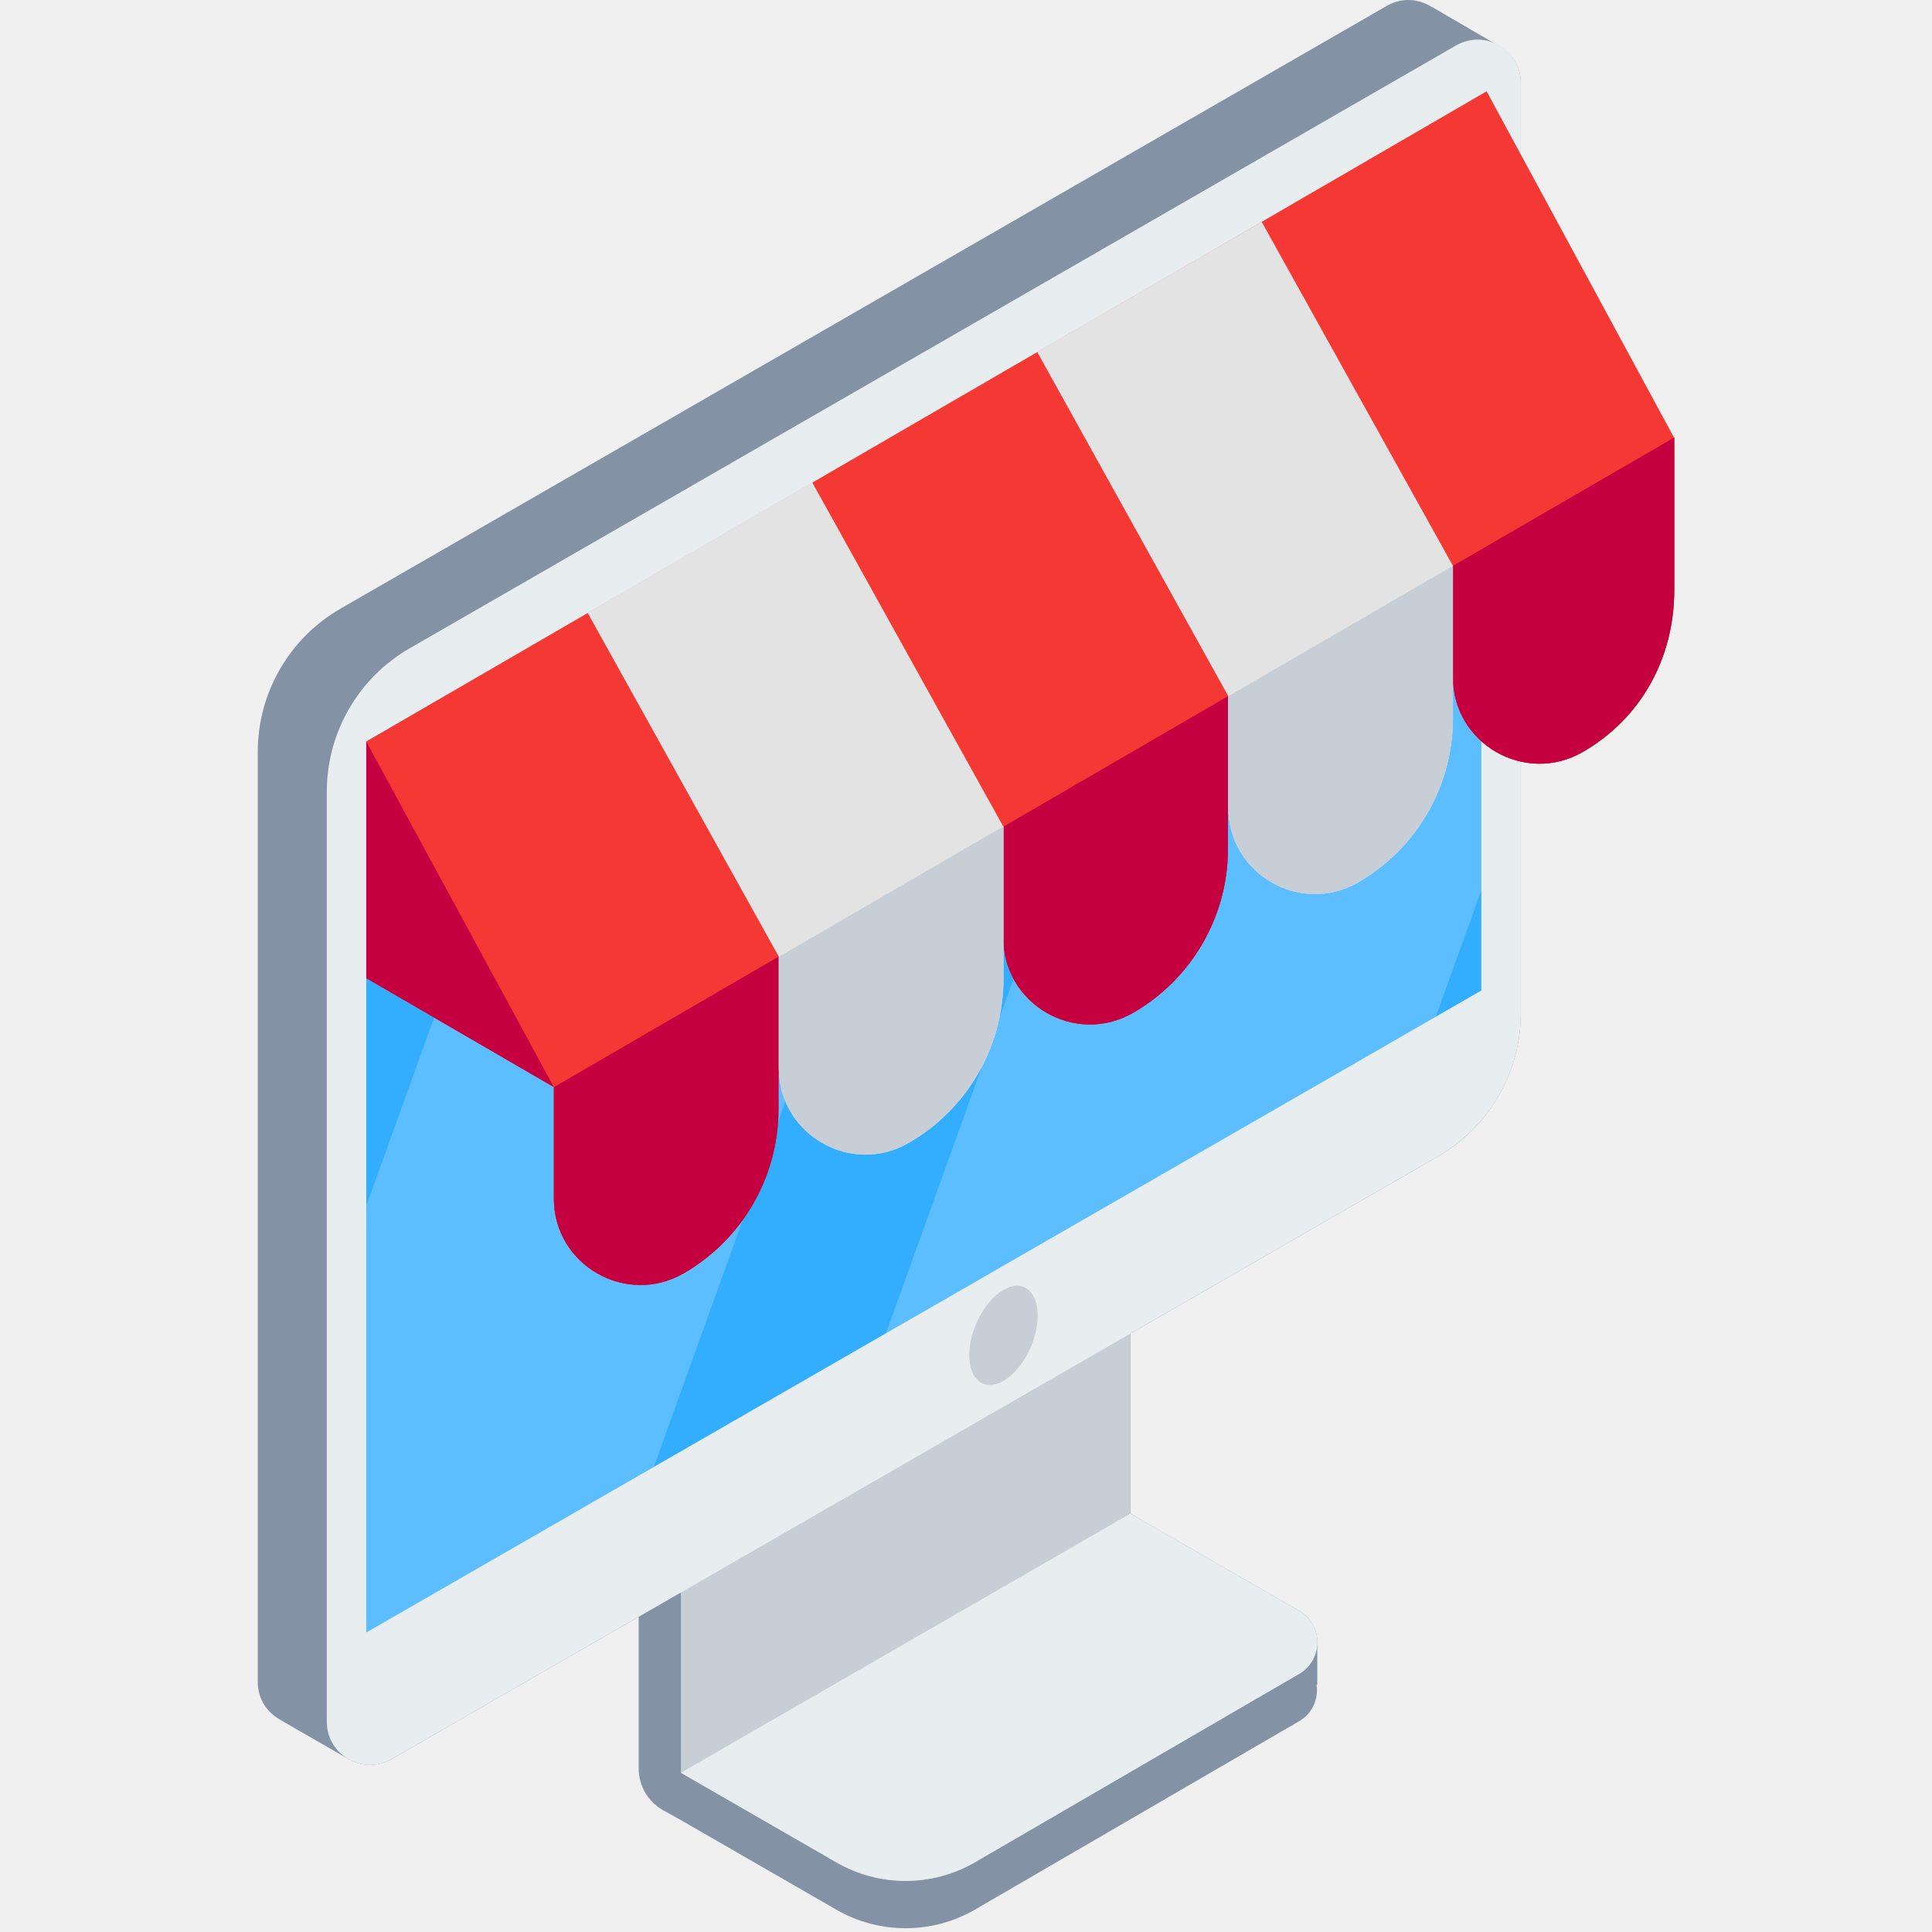
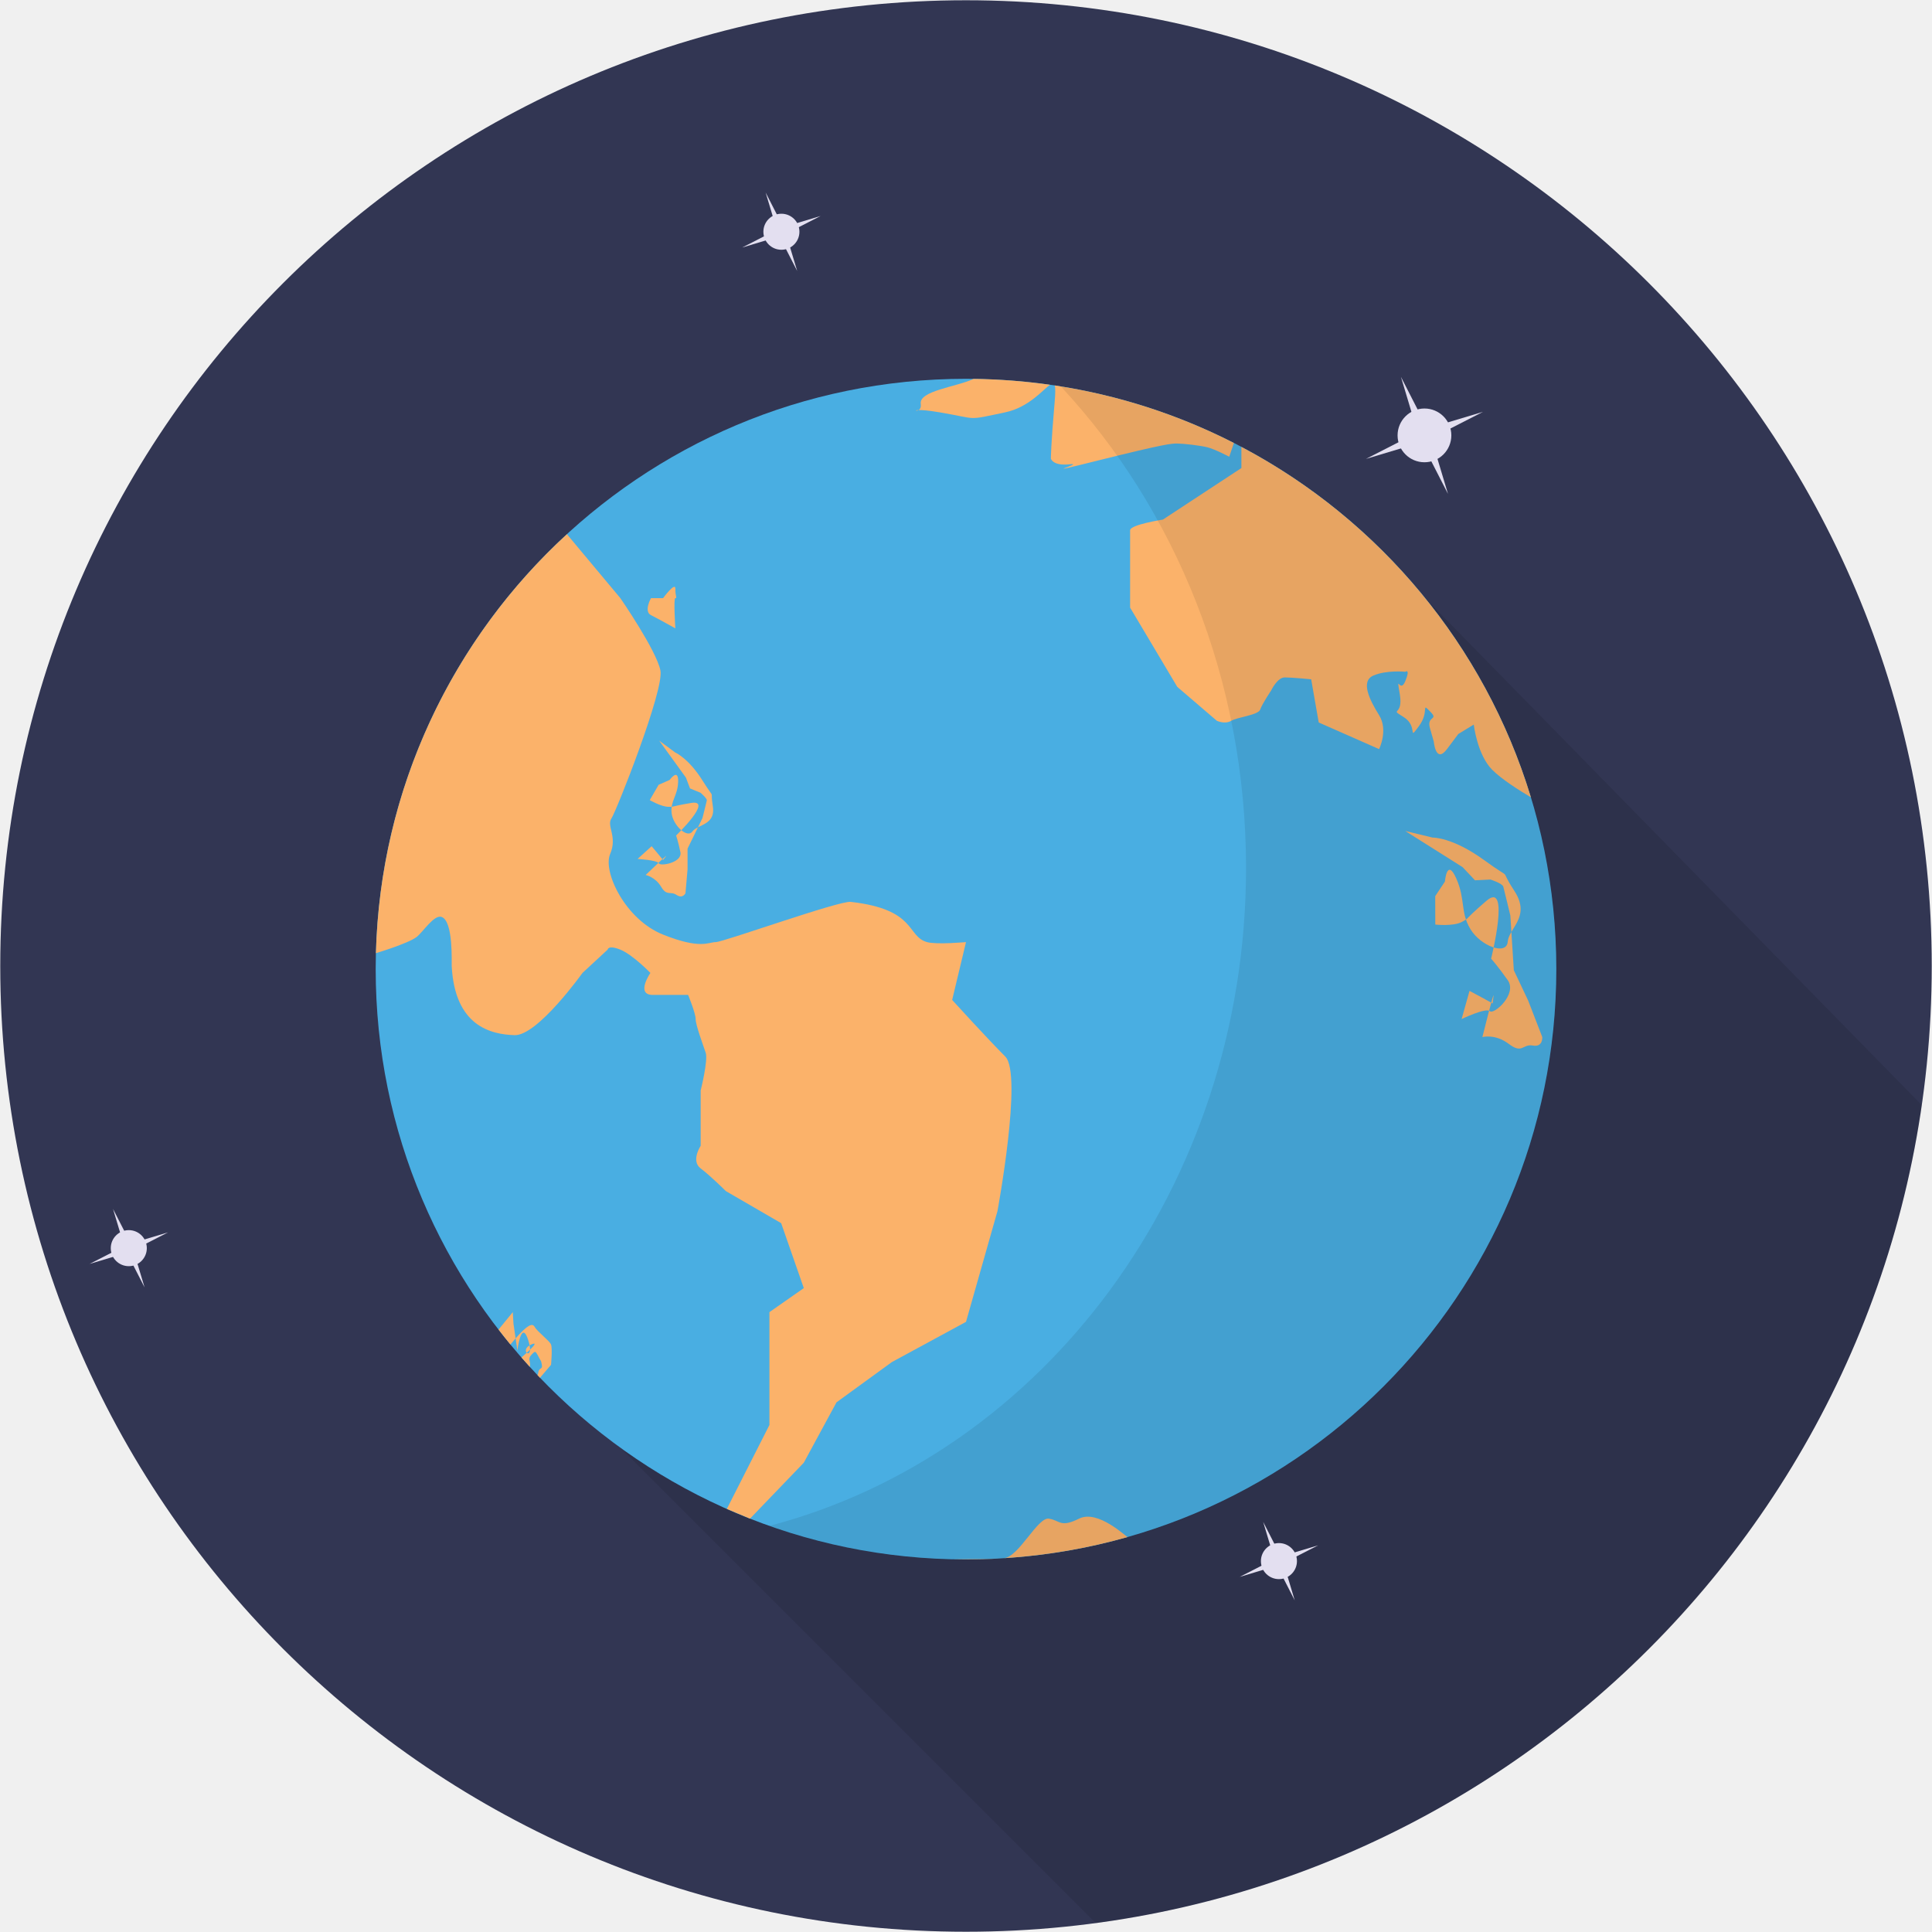
- <svg xmlns="http://www.w3.org/2000/svg" t="1617985862876" class="icon" viewBox="0 0 1024 1024" version="1.1" p-id="1202" width="200" height="200">
-   <defs>
-     <style type="text/css" />
-   </defs>
-   <path d="M792.432 23.176L759.2 3.816l-0.096 0.056c-6.816-4.48-15.888-5.48-23.96-0.824L180.544 322.56a87.616 87.616 0 0 0-43.92 75.92v493.064c0 9.064 5.112 16.304 12.112 20.056v0.08l35.84 20.616 0.176 0.104 0.408 0.24 0.024-0.056a22.624 22.624 0 0 0 22.352-0.216L762.128 612.96a87.616 87.616 0 0 0 43.92-75.92V43.872c0-9.68-5.864-17.216-13.616-20.688z" fill="#8392A5" p-id="1203" />
-   <path d="M688.504 853.752L599.12 802.24V530.464L365.392 661.296l-26.88-9.216v285.24a25.44 25.44 0 0 0 13.12 22.24l9.264 5.136 82.448 47.512a73.408 73.408 0 0 0 73.512-0.136l171.704-99.792c7.264-4.216 10.256-11.952 9.304-19.232l0.32-0.184v-22.408a19.136 19.136 0 0 0-9.68-16.704z" fill="#8392A5" p-id="1204" />
-   <path d="M599.12 530.464v271.784l89.376 51.504c12.88 7.416 12.92 25.96 0.064 33.432l-171.704 99.792a73.4 73.4 0 0 1-73.52 0.136l-82.44-47.512V663.808l238.232-133.344z" fill="#C8CED6" p-id="1205" />
-   <path d="M516.856 986.976l171.704-99.792c12.856-7.472 12.824-26.008-0.056-33.44l-89.376-51.496-238.232 137.36 82.448 47.504a73.408 73.408 0 0 0 73.512-0.136zM173.216 912.592V419.528c0-31.312 16.744-60.248 43.92-75.912l554.6-319.52c15.248-8.792 34.32 2.192 34.32 19.768V537.04c0 31.32-16.752 60.264-43.936 75.92L207.544 932.368c-15.256 8.784-34.32-2.2-34.32-19.776z" fill="#E8EDEF" p-id="1206" />
-   <path d="M194.128 393.072v472.184l591.016-340.28V52.512z" fill="#33AEFF" p-id="1207" />
-   <path d="M684.016 110.784L469.6 706.656l291.416-167.784 24.136-67.072V52.52zM560.944 181.704L305.88 328.68 194.128 639.216v226.04l152.416-87.76z" fill="#FFFFFF" opacity=".2" p-id="1208" />
-   <path d="M293.568 576.224v59.024c0 35.264 38.256 57.28 68.832 39.624a100.36 100.36 0 0 0 50.216-86.896V507.08l-119.04 69.144zM531.8 438.136v59.04c0 35.248 38.256 57.272 68.832 39.616a100.352 100.352 0 0 0 50.216-86.896V369l-119.048 69.136zM770.08 299.904v59.032c0 35.256 38.264 57.28 68.84 39.616 31.072-17.944 48.448-49.928 48.448-85.76V231.896l-117.28 68.008z" fill="#AE392E" p-id="1209" />
-   <path d="M887.28 231.952L787.936 48.4 194.128 393.016v125.44l99.432 57.744 0.008 0.016v59.04c0 35.248 38.256 57.272 68.832 39.616a100.36 100.36 0 0 0 50.216-86.896V507.232l119.184-69.064v59c0 35.256 38.256 57.28 68.832 39.616a100.352 100.352 0 0 0 50.216-86.896V369.184L770.08 300.08v58.856c0 35.256 38.264 57.28 68.84 39.616 31.072-17.944 48.448-49.936 48.448-85.76V231.88l-0.088 0.064z" fill="#F43834" p-id="1210" />
-   <path d="M293.568 576.224l-99.44-57.76V393.008zM293.568 576.224v59.024c0 35.264 38.256 57.28 68.832 39.624a100.36 100.36 0 0 0 50.216-86.896V507.08l-119.04 69.144zM531.8 438.136v59.04c0 35.248 38.256 57.272 68.832 39.616a100.352 100.352 0 0 0 50.216-86.896V369l-119.048 69.136zM770.08 299.904v59.032c0 35.256 38.264 57.28 68.84 39.616 31.072-17.944 48.448-49.928 48.448-85.76V231.896l-117.28 68.008z" fill="#C40041" p-id="1211" />
-   <path d="M430.464 255.616l-119.04 69.136 101.392 182.352v59.032c0 35.256 38.256 57.28 68.832 39.624a100.352 100.352 0 0 0 50.208-86.896V437.968l-0.112 0.072-101.28-182.424zM770.08 299.88L668.696 117.528l-118.984 68.968L651.04 369.024v59.024c0 35.264 38.256 57.28 68.832 39.624a100.36 100.36 0 0 0 50.208-86.896V299.88z" fill="#E3E3E3" p-id="1212" />
-   <path d="M412.808 507.104v59.032c0 35.256 38.256 57.28 68.84 39.624a100.352 100.352 0 0 0 50.208-86.896V437.968l-119.04 69.136zM651.04 369.024v59.024c0 35.264 38.256 57.28 68.832 39.624a100.36 100.36 0 0 0 50.208-86.896V299.88l-119.04 69.144zM549.992 697.328c0 13.328-8.12 28.808-18.136 34.584-10.016 5.768-18.136-0.36-18.136-13.68 0-13.336 8.12-28.816 18.136-34.584 10.016-5.776 18.136 0.352 18.136 13.68z" fill="#C8CED6" p-id="1213" />
+ <svg xmlns="http://www.w3.org/2000/svg" version="1.1" id="Earth" x="0px" y="0px" width="512px" height="512px" viewBox="0 0 512 512" enable-background="new 0 0 512 512" xml:space="preserve">
+   <circle id="Background" fill="#323653" cx="256" cy="256" r="255.931" />
+   <path id="Shadow" opacity="0.1" d="M377.676,158.512L164.399,383.645L290.4,509.646c93.279-12.724,175.996-76.616,208.115-171.873  c5.015-14.875,8.578-29.887,10.78-44.887L377.676,158.512z" />
+   <g id="Star_1_">
+     <g>
+       <circle fill="#E3DFF0" cx="207.08" cy="61.416" r="4.775" />
+       <polygon fill="#E3DFF0" points="217.475,57.235 206.699,60.469 196.686,65.595 207.46,62.36   " />
+       <polygon fill="#E3DFF0" points="202.899,51.019 206.134,61.795 211.261,71.809 208.025,61.034   " />
+     </g>
+     <g>
+       <circle fill="#E3DFF0" cx="338.931" cy="413.709" r="4.776" />
+       <polygon fill="#E3DFF0" points="349.326,409.528 338.552,412.763 328.537,417.891 339.312,414.655   " />
+       <polygon fill="#E3DFF0" points="334.751,403.313 337.985,414.09 343.112,424.103 339.878,413.329   " />
+     </g>
+     <g>
+       <circle fill="#E3DFF0" cx="34.132" cy="330.774" r="4.776" />
+       <polygon fill="#E3DFF0" points="44.527,326.594 33.752,329.828 23.738,334.955 34.513,331.721   " />
+       <polygon fill="#E3DFF0" points="29.952,320.379 33.187,331.155 38.313,341.168 35.078,330.394   " />
+     </g>
+     <g id="Star">
+       <circle fill="#E3DFF0" cx="377.496" cy="115.381" r="7.124" />
+       <polygon fill="#E3DFF0" points="393.004,109.144 376.928,113.969 361.99,121.616 378.063,116.79   " />
+       <polygon fill="#E3DFF0" points="371.262,99.872 376.086,115.947 383.732,130.885 378.907,114.813   " />
+     </g>
+   </g>
+   <g id="Earth_1_">
+     <circle fill="#49AEE2" cx="256" cy="256.826" r="156.438" />
+     <path fill="#FBB26A" d="M252.334,264.998l3.666-15.33c0,0-7.848,0.71-10.33,0c-5.494-1.573-2.667-8.665-20.217-10.665   c-3.09-0.352-33.769,10.665-35.768,10.665s-3.999,1.999-13.996-2c-9.998-3.999-15.996-16.663-13.997-21.328   c2-4.665-1-7.423,0.333-9.422c1.333-2,14.034-34.103,12.997-39.23c-1.086-5.372-10.623-19.176-10.623-19.176l-14.16-16.946h0   c-30.182,27.708-49.453,67.113-50.618,111.034c0,0,8.443-2.523,10.752-4.264c1.704-1.284,4.654-6.044,6.665-5.332   c3.126,1.109,2.615,11.999,2.667,12.997c0.833,16.013,10.473,18.133,16.662,18.328c6.099,0.192,17.995-16.492,17.995-16.492   l6.665-6.168c0,0,0.082-1.333,3.373,0c3.292,1.333,7.957,6.168,7.957,6.168s-3.999,5.829,0.667,5.829c4.666,0,9.331,0,9.331,0   s2,4.831,2,6.414c0,1.584,2,6.915,2.666,8.915c0.667,1.999-1.333,9.997-1.333,9.997v9.33v5.332c0,0-2.666,3.999,0,5.998   c2.666,1.999,6.665,5.998,6.665,5.998l14.663,8.504l5.999,17.205l-9.108,6.37v29.904l-11.289,22.248l6.134,2.575   c0.003,0.001,0.005,0.002,0.008,0.003l14.255-14.829l8.664-15.995l14.663-10.663L256,350.308l8.332-29.325   c0,0,6.739-36.323,2.073-40.989C261.739,275.328,252.334,264.998,252.334,264.998z" />
+     <path fill="#FBB26A" d="M392.846,274.84c0,0,3.19-12.828,2.954-10.876c-0.239,1.948-0.239,1.948-0.239,1.948l-3.07-1.684   l-3.057-1.632l-2.088,7.459c0,0,6.43-3.083,7.488-2.087c1.058,0.994,7.33-4.521,4.742-8.199c-2.587-3.678-4.412-5.707-4.412-5.707   s5.215-20.904-1.247-15.332c-6.463,5.569-4.208,4.313-6.463,5.569c-2.252,1.257-7.087,0.721-7.087,0.721l-0.017-7.536l2.567-3.858   c0,0,0.517-6.426,3.004-0.837c2.486,5.591,1.029,8.891,3.737,13.408c2.709,4.521,9.604,7.096,9.905,3.383   c0.118-1.458,1.107-2.794,1.99-4.296c1.369-2.323,2.485-5.046-0.263-9.24c-4.527-6.905,0.498-1.955-7.984-8.105   c-8.484-6.151-13.639-5.969-13.639-5.969l-7.256-1.749l15.2,9.586l3.279,3.483l4.108-0.202c0,0,3.144,1.007,3.388,1.883   c0.244,0.873,1.871,7.644,1.871,7.644l0.922,14.511l3.806,8.047l3.728,9.643c0,0,0.246,2.758-2.492,2.265   c-2.74-0.493-2.735,2.332-6.365-0.427C396.226,273.897,392.846,274.84,392.846,274.84z" />
+     <path fill="#FBB26A" d="M171.113,231.878c0,0,6.146-5.922,5.376-4.945c-0.77,0.976-0.77,0.976-0.77,0.976l-1.511-1.844l-1.518-1.81   l-3.727,3.372c0,0,5.237,0.306,5.627,1.164c0.39,0.858,6.287-0.192,5.723-2.959s-1.138-4.416-1.138-4.416s10.025-9.646,3.986-8.624   c-6.04,1.021-4.149,1.034-6.04,1.021c-1.89-0.012-4.932-1.777-4.932-1.777l2.354-4.055l2.917-1.291c0,0,2.36-3.297,2.257,0.467   c-0.104,3.766-2.107,5.094-1.728,8.351c0.38,3.256,4.15,6.746,5.516,4.842c0.536-0.748,1.611-1.165,2.67-1.702   c1.639-0.831,3.234-1.954,2.725-5.048c-0.837-5.095,0.945-0.898-2.757-6.795c-3.702-5.898-7.182-7.374-7.182-7.374l-4.27-3.155   l7.085,9.795l1.084,2.874l2.792,1.146c0,0,1.771,1.502,1.658,2.047c-0.112,0.544-1.157,4.681-1.157,4.681l-3.944,8.081v5.489   l-0.551,6.322c0,0-0.701,1.558-2.365,0.456c-1.665-1.102-2.548,0.419-4.094-2.172C173.654,232.404,171.113,231.878,171.113,231.878   z" />
+     <path fill="#FBB26A" d="M172.522,158.512c0,0-1.999,3.514,0,4.514c2,1,6.458,3.499,6.458,3.499s-0.541-8.027,0-8.013   s-0.041-0.485,0-2.484c0.041-2-3.254,2.484-3.254,2.484H172.522z" />
+     <g>
+       <path fill="#FBB26A" d="M371.969,190.018c3.999,2.499,1,6.498,3.999,2.499c2.999-3.999,0.499-6.498,2.999-3.999    c2.499,2.499-1,1,0,4.499s1,3.499,1,3.499s0.499,5.999,3.499,2c2.999-3.999,2.999-3.999,2.999-3.999l4.102-2.499    c0,0,0.896,7.998,4.896,11.997c2.532,2.533,7.171,5.463,10.234,7.274c-12.215-40.206-40.181-73.548-76.716-92.855v5.603    l-20.809,13.663c0,0-8.684,1.333-8.684,2.833s0,20.488,0,20.488l12.496,21.001l10.498,8.998c0,0,2.112,1,3.805,0    c1.693-1,7.191-1.5,7.691-2.999s2.869-4.999,2.869-4.999s1.63-3.499,3.629-3.499c2,0,6.999,0.5,6.999,0.5l1.999,11.441    l15.996,7.054c0,0,2.499-4.999,0-8.998c-2.5-3.999-4.999-8.998-1.5-10.497s8.442-1,8.442-1s1.443-1,0,2.5    c-1.444,3.499-2.444-2.5-1.444,3.499S367.97,187.519,371.969,190.018z" />
+       <path fill="#FBB26A" d="M243.433,108.67C242.238,108.705,242.855,109.01,243.433,108.67L243.433,108.67z" />
+       <path fill="#FBB26A" d="M290.99,122.037c17.995-4.499,19.495-4.499,20.994-4.499c1.5,0,5.999,0.5,7.998,1c2,0.5,5.78,2.5,5.78,2.5    l1.233-3.643c-14.645-7.472-30.623-12.704-47.483-15.245c0.198,0.666,0.187,2.024-0.02,4.392    c-0.999,11.497-0.999,14.996-0.999,14.996s0.5,2,4.998,1.5C287.991,122.536,272.995,126.535,290.99,122.037z" />
+       <path fill="#FBB26A" d="M266.405,109.271c6.226-1.312,9.999-5.996,11.85-7.298c-6.627-0.944-13.387-1.472-20.255-1.558    c-4.501,2.126-14.497,3.126-13.997,6.625c0.136,0.951-0.208,1.417-0.571,1.63c0.815-0.024,2.47,0.078,5.569,0.601    C259.499,111.04,255.816,111.501,266.405,109.271z" />
+     </g>
+     <g>
+       <path fill="#FBB26A" d="M252.249,413.217h0.001c1.246,0.029,2.496,0.048,3.749,0.048c3.052,0,6.083-0.097,9.092-0.27    C260.697,413.233,252.249,413.217,252.249,413.217z" />
+       <path fill="#FBB26A" d="M277.994,402.459c-2.999-0.501-7.979,10.174-11.951,10.476c-0.005,0-0.011,0.001-0.016,0.001    c11.301-0.714,22.278-2.617,32.8-5.605h-0.001c-0.25,0.074-7.836-7.369-12.834-4.888    C280.993,404.925,280.993,402.96,277.994,402.459z" />
+     </g>
+     <g>
+       <path fill="#FBB26A" d="M137.215,358.618c-0.008-0.058-0.017-0.118-0.026-0.179C137.197,358.496,137.206,358.555,137.215,358.618    L137.215,358.618z" />
+       <path fill="#FBB26A" d="M137.141,358.11c0.017,0.112,0.033,0.224,0.048,0.329C137.17,358.31,137.154,358.197,137.141,358.11z" />
+       <path fill="#FBB26A" d="M137.112,357.911c0,0,0.011,0.075,0.029,0.199C137.131,358.042,137.123,357.981,137.112,357.911z" />
+       <path fill="#FBB26A" d="M141.67,351.604c-0.622-1.129-2.087-0.286-5.027,3.079c0.126,0.868,0.28,1.927,0.469,3.228    c0,0,1.046-8.581,2.905-2.671c0.159,0.504,0.255,0.919,0.326,1.297c0.13-0.076,0.256-0.153,0.417-0.224    c1.527-0.669,0.921,0.167-0.298,1.363c-0.036,1.009-0.544,1.116-0.864,0.817c-0.457,0.419-0.941,0.85-1.406,1.255    c0.73,0.836,1.468,1.667,2.216,2.486c0.199-1.031-0.063-1.304-0.122-1.945c-0.067-0.739,0.608-1.355,1.149-1.849    c0.54-0.492,0.743,0.125,1.419,1.356s0.473,0.615,0.744,1.897c0.27,1.281-0.811,0.688-0.946,2.043    c-0.029,0.294-0.109,0.509-0.208,0.684c0.221,0.233,0.443,0.466,0.666,0.697l2.921-3.424c0,0,0.406-4.36,0-5.382    C145.626,355.292,142.383,352.9,141.67,351.604z" />
+       <path fill="#FBB26A" d="M140.344,356.537c-1.211,0.711-1.117,1.609-0.744,1.957c0.307-0.282,0.599-0.558,0.864-0.817    C140.474,357.383,140.431,356.993,140.344,356.537z" />
+       <path fill="#FBB26A" d="M135.896,347.729c0,0-1.901,2.349-3.779,4.623c1.031,1.335,2.076,2.659,3.148,3.96    c0.492-0.598,0.95-1.14,1.377-1.628c-0.565-3.892-0.566-3.896-0.566-3.896L135.896,347.729z" />
+     </g>
+     <path opacity="0.08" d="M281.128,102.408c30.3,32.516,49.082,77.671,49.082,127.598c0,84.545-53.846,155.413-126.306,174.363   c16.297,5.754,33.828,8.896,52.095,8.896c86.399,0,156.438-70.039,156.438-156.438   C412.438,178.984,355.578,114.431,281.128,102.408z" />
+   </g>
</svg>
